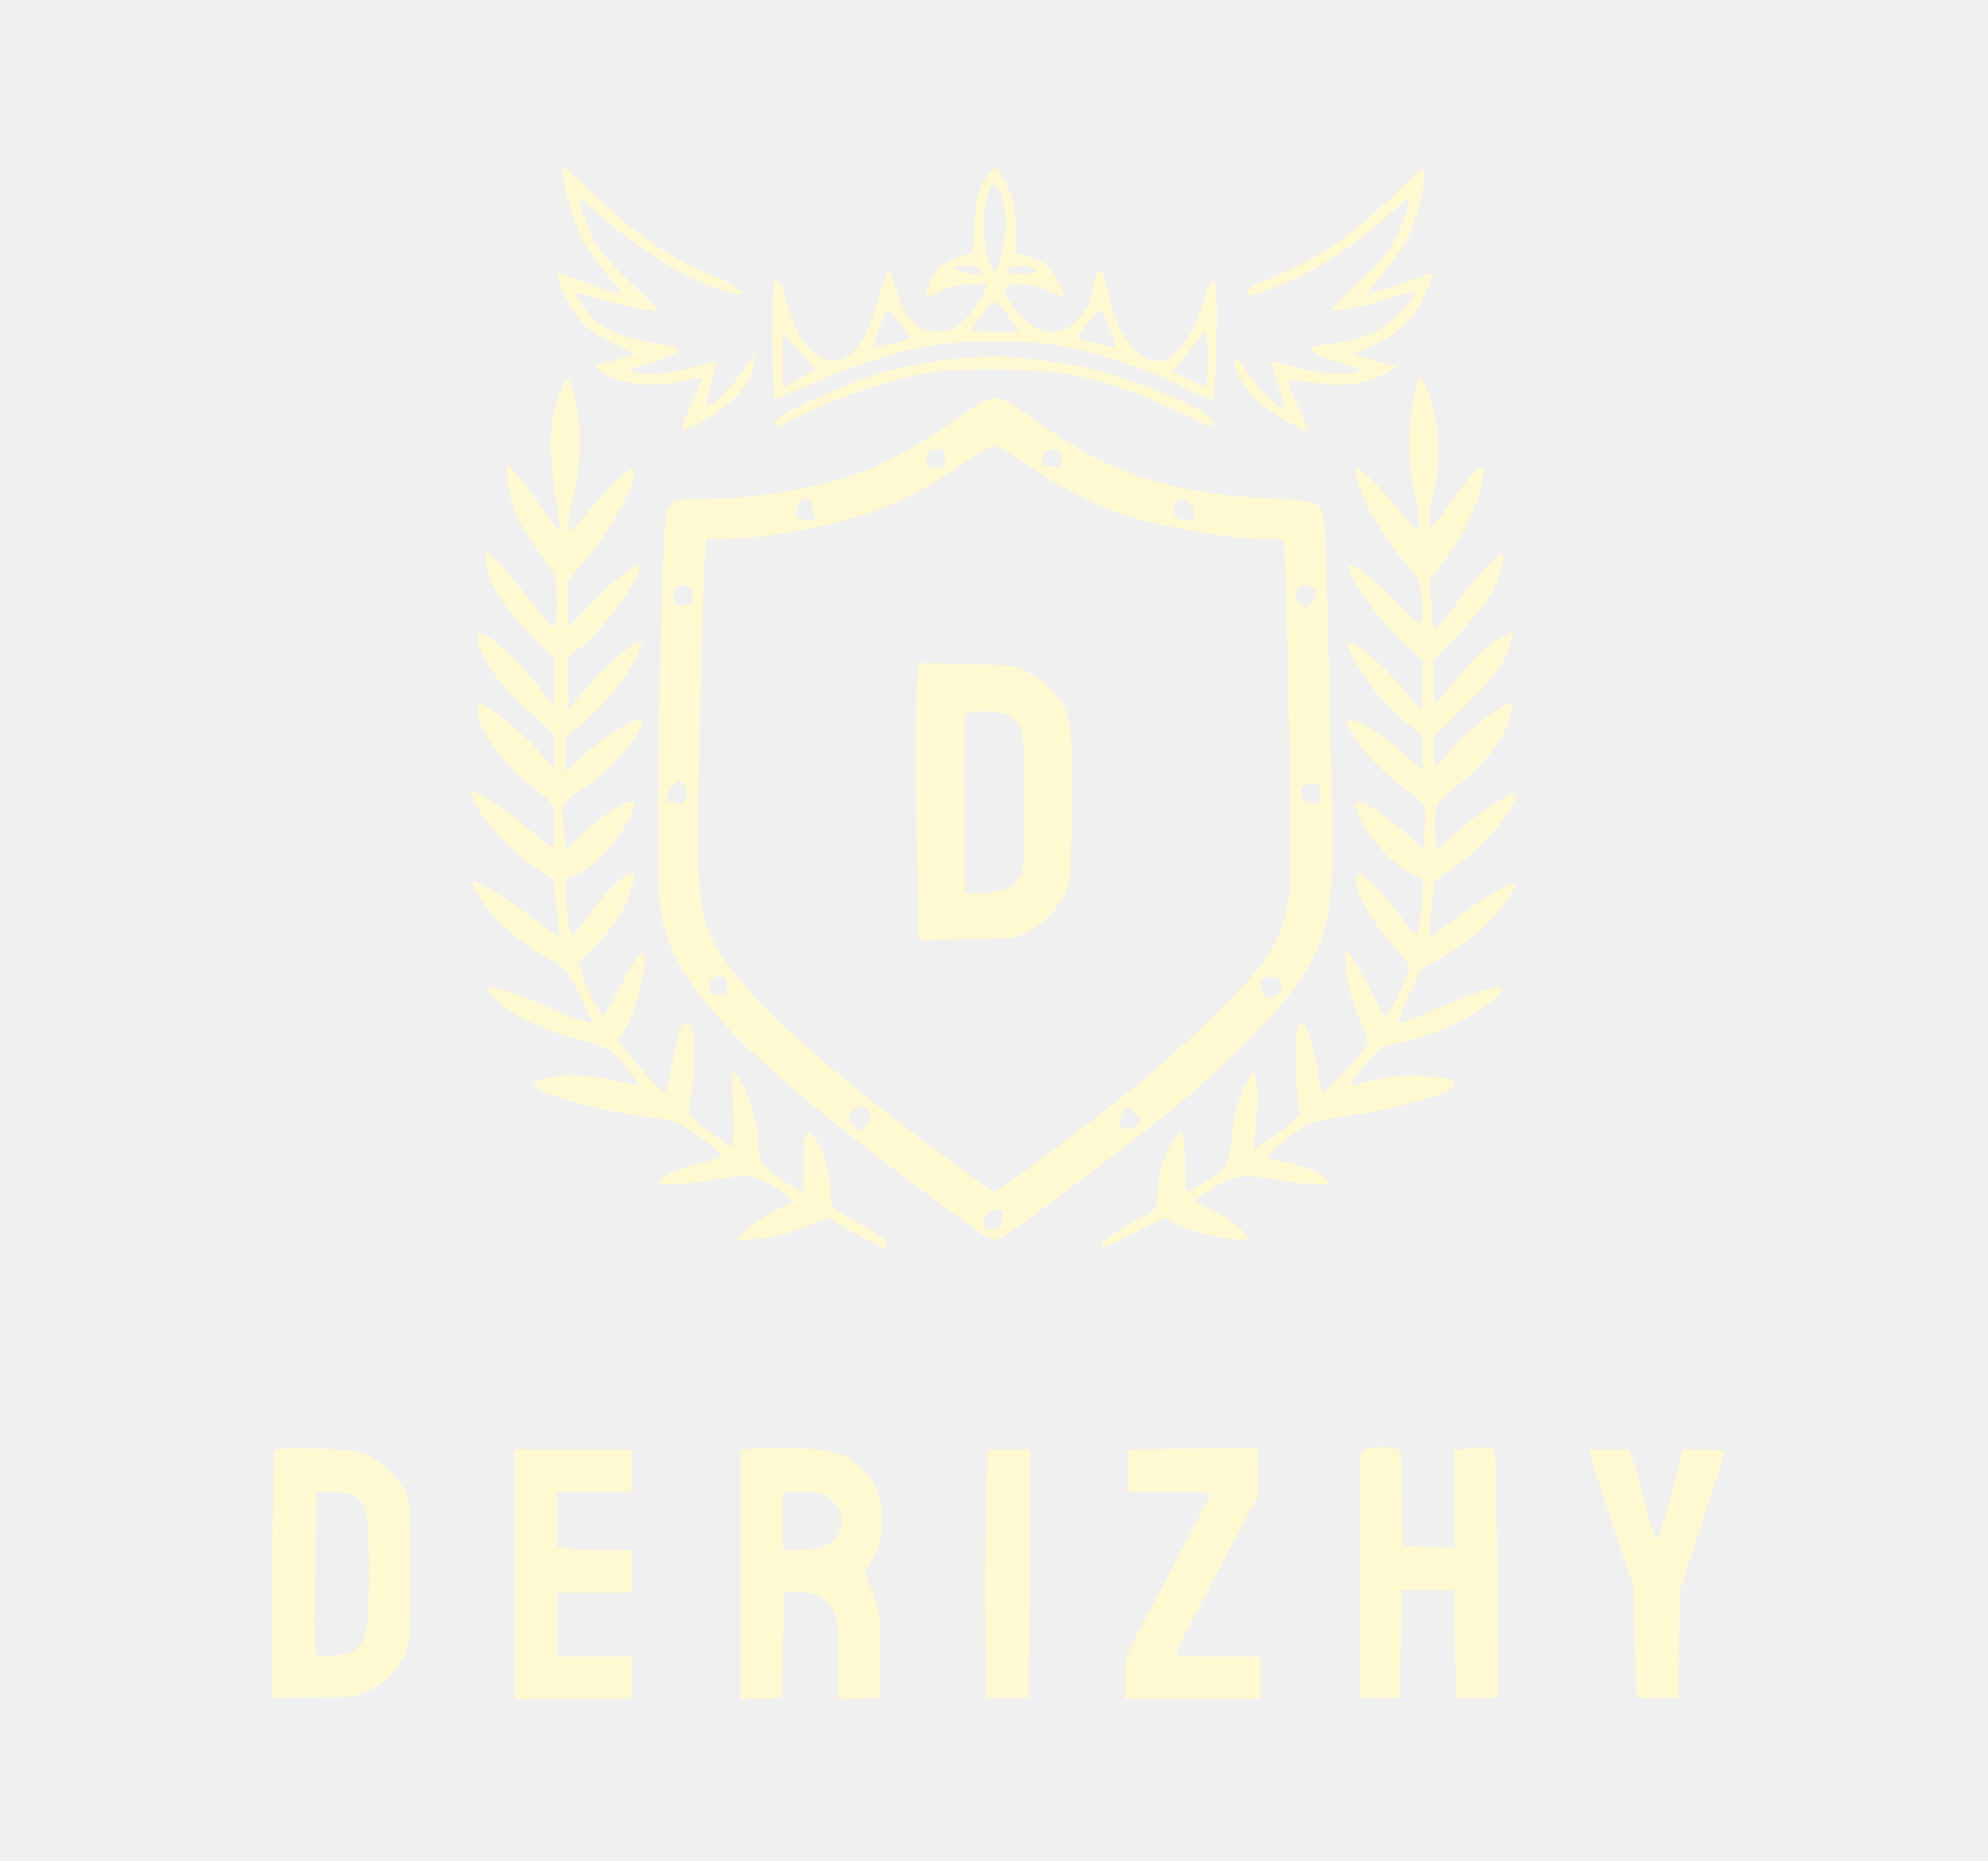
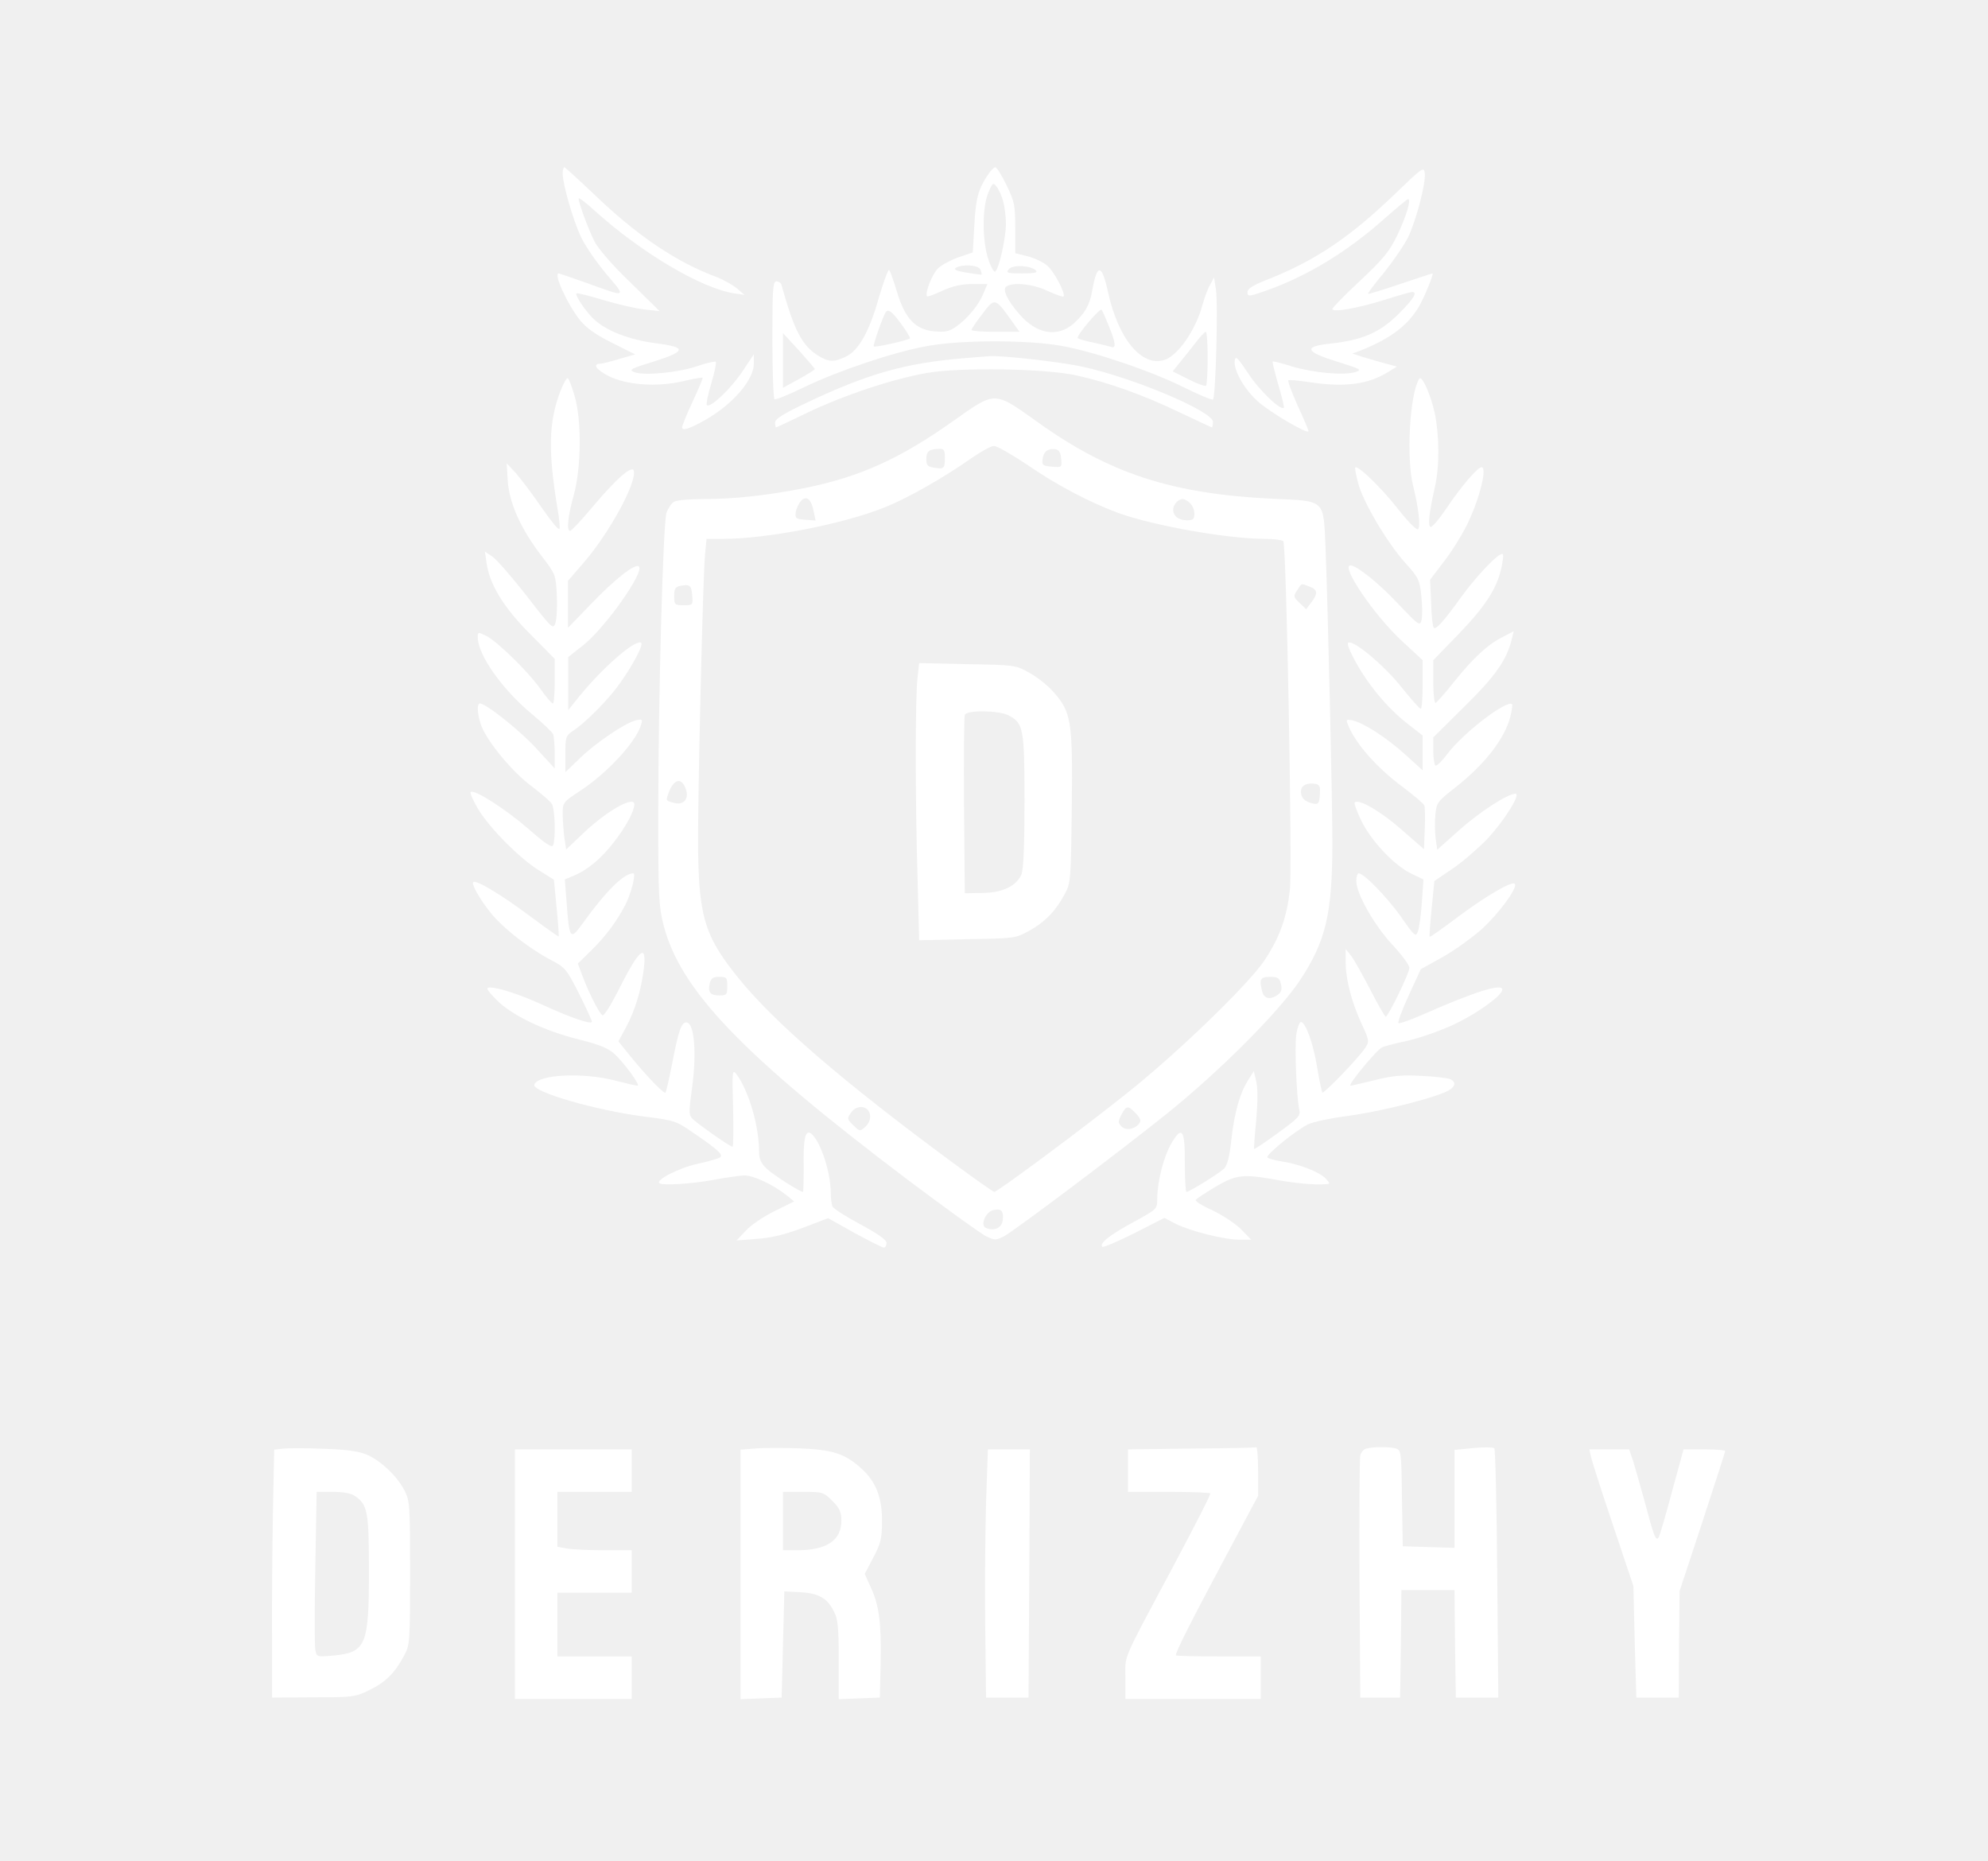
<svg xmlns="http://www.w3.org/2000/svg" version="1.0" width="749pt" height="701pt" viewBox="0 0 749 701" preserveAspectRatio="xMidYMid meet">
-   <g transform="translate(0,701) scale(0.1,-0.1)" fill="#FFF9D2" stroke="none">
+   <g transform="translate(0,701) scale(0.1,-0.1)" fill="#FFF" stroke="none">
    <path d="M2120 6357 c0 -42 39 -176 69 -240 16 -34 60 -97 96 -140 77 -90 79 -89 -83 -30 -51 18 -95 33 -97 33 -21 0 34 -119 81 -177 24 -30 61 -55 121 -85 l86 -43 -59 -17 c-33 -10 -64 -18 -71 -18 -32 0 -18 -22 29 -46 69 -35 182 -43 282 -20 38 9 71 15 73 13 2 -2 -15 -42 -37 -89 -22 -47 -40 -91 -40 -98 0 -15 30 -5 94 32 99 58 176 148 176 207 l0 36 -44 -66 c-43 -64 -121 -138 -133 -125 -3 3 4 40 17 82 12 41 20 78 17 81 -3 3 -34 -4 -69 -16 -73 -25 -202 -37 -238 -23 -22 9 -15 13 70 39 127 40 129 55 10 70 -99 13 -187 47 -233 91 -31 29 -72 91 -65 97 2 2 49 -9 103 -26 55 -16 124 -32 155 -35 l55 -6 -111 109 c-65 62 -121 127 -134 153 -23 45 -60 146 -60 162 0 6 28 -16 62 -47 173 -156 398 -290 523 -310 l40 -6 -29 25 c-16 13 -50 32 -75 42 -153 56 -303 158 -466 315 -57 54 -106 99 -109 99 -3 0 -6 -11 -6 -23z" />
    <path d="M3723 6353 c-37 -55 -47 -90 -52 -191 l-6 -103 -53 -18 c-29 -10 -64 -29 -77 -41 -23 -22 -52 -96 -42 -106 2 -3 28 7 58 21 38 17 71 25 112 25 l57 0 -15 -36 c-18 -44 -59 -93 -102 -124 -27 -19 -42 -22 -85 -18 -70 7 -109 49 -139 150 -12 40 -25 77 -29 81 -3 4 -21 -43 -39 -105 -36 -128 -76 -199 -125 -222 -44 -21 -64 -20 -103 4 -61 37 -92 97 -139 268 -2 6 -10 12 -19 12 -13 0 -15 -29 -15 -219 0 -121 4 -222 8 -225 5 -3 55 18 113 46 129 62 334 131 460 154 128 24 380 24 509 1 126 -23 338 -95 462 -157 55 -27 104 -48 108 -45 10 6 20 361 11 415 l-7 45 -16 -30 c-9 -16 -21 -50 -28 -75 -25 -93 -92 -190 -143 -206 -86 -27 -174 79 -213 258 -23 105 -41 106 -59 3 -9 -54 -28 -86 -70 -124 -61 -53 -139 -40 -203 34 -47 53 -67 96 -50 106 26 17 101 9 155 -17 30 -14 57 -23 60 -21 9 9 -34 92 -60 115 -14 13 -47 29 -73 36 l-49 12 0 95 c0 87 -3 100 -33 162 -18 37 -37 67 -42 67 -5 0 -17 -12 -27 -27z m57 -103 c5 -19 10 -57 10 -84 0 -50 -25 -165 -40 -179 -4 -5 -16 15 -26 45 -24 71 -24 198 0 253 16 38 18 39 32 20 8 -10 19 -35 24 -55z m-86 -256 c4 -9 5 -18 4 -19 -2 0 -27 3 -57 8 -37 6 -50 12 -40 18 25 15 86 11 93 -7z m209 -3 c8 -8 -7 -11 -52 -11 -57 0 -62 2 -50 16 15 18 83 14 102 -5z m-94 -186 l32 -45 -90 0 c-50 0 -91 3 -91 7 0 3 18 31 41 60 46 62 48 62 108 -22z m369 -24 c25 -61 28 -85 9 -78 -7 2 -38 10 -70 17 -31 6 -57 14 -57 17 0 15 84 113 90 106 4 -4 16 -32 28 -62z m-783 9 c21 -28 36 -53 33 -55 -7 -7 -132 -35 -136 -30 -4 3 33 109 44 127 10 16 23 7 59 -42z m1155 -128 c0 -54 -3 -101 -6 -105 -4 -3 -33 7 -66 24 l-60 30 26 32 c15 18 41 51 59 74 17 23 35 42 40 43 4 0 7 -44 7 -98z m-1480 -42 c0 -3 -27 -20 -60 -38 l-60 -33 0 103 0 103 60 -65 c32 -36 59 -67 60 -70z" />
    <path d="M5250 6274 c-165 -158 -294 -245 -467 -314 -62 -24 -83 -37 -83 -51 0 -17 5 -17 73 7 158 57 303 146 444 271 45 40 85 73 88 73 13 0 -7 -66 -41 -137 -29 -60 -51 -87 -139 -170 -58 -54 -105 -102 -105 -107 0 -14 98 3 198 35 51 16 97 29 102 29 22 0 7 -25 -52 -84 -71 -70 -137 -98 -261 -111 -98 -11 -88 -31 33 -68 89 -28 93 -30 65 -39 -43 -13 -160 -2 -239 22 -37 12 -69 20 -71 18 -2 -2 8 -41 21 -87 14 -46 23 -85 21 -87 -12 -12 -94 67 -134 129 -40 60 -48 68 -51 49 -5 -36 35 -108 88 -155 46 -41 190 -126 190 -111 0 3 -18 47 -41 96 -22 50 -38 92 -35 95 2 3 36 0 75 -6 135 -21 223 -10 300 37 l34 21 -59 16 c-32 9 -70 20 -84 25 l-25 8 30 11 c113 45 178 94 221 166 21 36 57 125 51 125 -2 0 -56 -18 -122 -40 -65 -22 -120 -39 -121 -37 -2 2 26 39 62 82 35 44 76 104 90 133 31 66 66 202 62 239 -3 27 -8 23 -118 -83z" />
    <path d="M3625 5660 c-214 -18 -357 -59 -577 -163 -96 -45 -128 -65 -128 -79 0 -10 2 -18 4 -18 2 0 55 25 117 55 138 66 320 127 451 150 125 22 452 17 567 -10 121 -27 248 -73 380 -136 68 -32 125 -59 127 -59 2 0 4 9 4 21 0 39 -302 167 -494 208 -82 18 -314 44 -351 39 -5 0 -50 -4 -100 -8z" />
    <path d="M2110 5533 c-43 -115 -45 -223 -10 -436 7 -37 10 -73 8 -79 -3 -7 -32 29 -66 78 -34 50 -78 108 -97 130 l-36 39 4 -67 c6 -84 50 -182 128 -283 53 -69 53 -71 57 -150 2 -44 -1 -91 -6 -104 -8 -23 -15 -16 -109 106 -56 71 -114 138 -129 147 l-27 18 6 -42 c11 -81 64 -168 164 -268 l93 -94 0 -84 c0 -46 -3 -84 -7 -84 -5 0 -26 25 -47 55 -49 68 -160 176 -203 199 -33 16 -33 16 -33 -6 1 -66 93 -196 204 -288 41 -34 77 -68 80 -76 3 -9 6 -41 6 -72 l0 -57 -67 73 c-59 66 -192 172 -215 172 -13 0 -9 -48 7 -88 27 -64 118 -172 188 -224 37 -28 72 -58 77 -68 11 -20 14 -129 4 -154 -4 -11 -28 4 -96 64 -86 74 -203 149 -215 136 -3 -3 9 -31 28 -63 42 -71 157 -187 230 -232 l56 -35 10 -105 c6 -58 9 -107 8 -109 -1 -1 -51 34 -110 78 -104 78 -202 137 -212 127 -8 -8 28 -70 70 -121 48 -57 145 -132 222 -172 54 -28 59 -34 106 -126 27 -54 49 -102 49 -107 0 -12 -80 15 -182 62 -82 38 -169 67 -202 67 -17 0 -13 -8 24 -46 58 -59 179 -117 312 -150 80 -20 110 -33 135 -56 39 -37 97 -118 85 -118 -5 0 -44 9 -87 20 -121 31 -290 22 -302 -16 -9 -27 229 -96 412 -120 115 -14 123 -17 185 -60 91 -62 115 -83 104 -93 -5 -5 -43 -16 -85 -25 -69 -15 -158 -60 -145 -73 10 -10 120 -3 203 12 46 9 98 16 116 17 34 1 109 -34 161 -75 l28 -23 -73 -36 c-41 -20 -90 -53 -109 -74 l-35 -37 75 6 c53 3 106 16 173 41 l97 37 100 -56 c55 -30 105 -55 110 -55 6 0 10 8 10 18 0 11 -32 34 -99 70 -54 29 -102 59 -105 68 -3 9 -6 31 -6 49 0 79 -38 194 -73 224 -23 18 -31 -17 -29 -126 0 -51 -1 -93 -3 -93 -11 0 -114 65 -137 88 -20 19 -28 36 -28 61 0 99 -38 229 -85 294 -16 21 -17 13 -13 -125 2 -82 1 -148 -2 -148 -9 0 -119 77 -146 101 -20 18 -20 21 -6 126 17 127 8 236 -20 241 -20 4 -32 -29 -57 -162 -11 -54 -21 -100 -24 -102 -6 -6 -78 70 -136 142 l-41 51 29 54 c34 63 57 140 67 222 11 98 -19 71 -100 -91 -26 -51 -51 -90 -56 -87 -13 8 -51 84 -75 147 l-18 48 51 50 c55 54 97 111 130 175 21 43 39 115 28 115 -36 0 -104 -68 -191 -189 -46 -64 -50 -60 -60 76 l-7 90 31 13 c54 22 107 66 155 129 44 56 76 116 76 141 0 33 -99 -22 -184 -101 l-73 -69 -7 47 c-3 25 -6 65 -6 88 0 41 2 44 63 84 102 66 213 185 232 250 7 22 5 23 -21 17 -41 -11 -152 -86 -211 -144 l-53 -51 0 68 c0 64 2 70 28 87 48 32 133 117 177 179 49 69 89 144 81 153 -19 18 -150 -96 -243 -213 l-32 -40 0 100 0 100 56 44 c83 66 232 276 210 297 -13 13 -92 -49 -179 -140 l-88 -91 0 88 0 89 63 73 c94 110 195 295 185 341 -5 24 -65 -28 -155 -135 -42 -50 -80 -91 -85 -91 -14 0 -9 54 14 136 28 104 30 279 3 372 -10 34 -21 65 -26 67 -4 3 -17 -21 -29 -52z" />
    <path d="M5347 5583 c-36 -58 -49 -300 -23 -403 21 -83 29 -157 18 -164 -6 -3 -40 32 -76 78 -60 77 -151 165 -160 155 -2 -2 3 -29 11 -59 18 -70 108 -223 178 -301 50 -55 54 -65 60 -124 4 -36 4 -76 1 -90 -6 -25 -10 -22 -89 61 -72 77 -156 144 -179 144 -38 0 88 -186 192 -283 l80 -74 0 -91 c0 -51 -3 -92 -7 -92 -5 0 -36 36 -71 79 -61 78 -170 171 -199 171 -10 0 -5 -18 21 -67 47 -88 121 -178 196 -237 l60 -47 0 -65 0 -66 -65 59 c-71 64 -154 118 -198 129 -24 5 -26 4 -20 -12 26 -71 109 -166 211 -241 40 -30 75 -60 78 -67 3 -7 4 -47 2 -89 l-3 -76 -85 74 c-77 68 -161 117 -176 102 -3 -3 8 -35 26 -71 38 -76 123 -166 187 -197 l46 -22 -6 -86 c-3 -47 -10 -97 -15 -110 -8 -22 -12 -19 -64 56 -52 73 -139 163 -159 163 -5 0 -9 -13 -9 -29 0 -47 66 -164 135 -239 36 -38 65 -78 65 -88 0 -20 -80 -184 -89 -184 -3 0 -30 46 -59 103 -29 56 -61 113 -72 127 l-20 25 0 -50 c0 -65 23 -153 61 -234 28 -60 28 -65 13 -88 -23 -36 -156 -174 -162 -169 -2 3 -11 44 -19 92 -14 90 -44 174 -62 174 -5 0 -13 -21 -17 -46 -7 -48 1 -239 11 -284 6 -23 -3 -32 -80 -88 -48 -35 -88 -62 -90 -60 -1 2 2 51 8 109 6 68 6 119 0 145 l-9 39 -22 -35 c-31 -49 -51 -120 -63 -225 -6 -61 -15 -95 -27 -107 -18 -18 -131 -88 -142 -88 -3 0 -6 47 -6 104 1 130 -10 148 -50 80 -30 -51 -53 -142 -54 -209 0 -40 0 -40 -90 -89 -90 -49 -129 -80 -117 -93 4 -3 58 20 120 51 l114 58 42 -22 c56 -28 183 -60 240 -60 l45 0 -38 39 c-21 21 -69 53 -107 71 -38 17 -67 35 -64 40 2 4 36 26 74 49 79 46 103 49 227 27 75 -14 145 -20 188 -17 18 1 18 2 1 21 -21 24 -103 56 -168 65 -26 4 -49 11 -52 15 -6 10 105 100 152 124 18 9 82 23 143 31 111 14 303 60 373 90 39 16 48 38 20 50 -10 4 -59 10 -108 12 -72 4 -108 1 -175 -16 -46 -11 -88 -21 -92 -21 -13 0 100 137 120 145 9 4 55 16 102 26 46 11 125 39 175 63 88 43 175 107 175 128 0 25 -105 -8 -304 -96 -44 -19 -83 -33 -87 -30 -4 2 13 49 38 103 l46 100 83 46 c46 26 112 74 148 106 63 58 131 150 124 168 -5 17 -105 -41 -215 -123 -57 -43 -105 -77 -107 -75 -1 2 2 50 8 107 l10 103 68 46 c37 25 96 76 131 112 64 68 128 171 107 171 -30 0 -134 -68 -211 -136 l-84 -75 -6 42 c-3 23 -4 64 -1 90 4 45 8 50 77 104 108 85 184 182 205 264 6 23 9 45 7 48 -19 18 -181 -105 -242 -185 -21 -28 -42 -49 -47 -46 -4 3 -8 28 -8 56 l0 50 118 117 c116 114 159 175 178 254 l7 29 -42 -22 c-56 -28 -110 -78 -183 -169 -33 -42 -65 -77 -69 -79 -5 -2 -9 33 -9 78 l0 83 99 102 c103 108 144 173 160 257 7 42 6 46 -8 38 -25 -14 -95 -89 -145 -158 -66 -92 -96 -125 -104 -117 -4 3 -9 46 -10 94 l-4 87 51 67 c29 37 67 98 86 136 47 93 80 221 57 221 -15 0 -79 -75 -131 -153 -29 -43 -56 -75 -62 -72 -10 7 -4 56 17 150 18 77 17 192 0 277 -16 72 -49 147 -59 131z" />
    <path d="M3594 5426 c-202 -144 -355 -213 -564 -255 -137 -27 -263 -41 -378 -41 -51 0 -102 -4 -112 -10 -10 -5 -23 -25 -29 -42 -13 -41 -31 -704 -31 -1144 0 -298 2 -339 20 -409 63 -245 297 -489 922 -961 141 -106 273 -201 293 -211 34 -16 37 -16 68 0 45 25 429 314 610 459 203 163 425 386 504 504 98 148 122 249 123 514 0 164 -17 895 -26 1118 -8 182 1 174 -196 183 -384 18 -619 95 -893 292 -160 114 -154 114 -311 3z m275 -166 c114 -79 240 -144 346 -183 134 -48 407 -96 547 -97 37 0 69 -4 73 -9 12 -20 34 -1214 25 -1310 -11 -106 -39 -183 -96 -269 -61 -91 -324 -345 -509 -493 -173 -139 -497 -379 -509 -379 -4 0 -75 50 -159 112 -412 304 -670 526 -807 696 -128 159 -149 233 -150 517 0 215 18 977 26 1073 l6 62 63 0 c164 0 453 56 609 119 85 34 221 111 326 185 36 25 74 46 85 46 11 0 67 -32 124 -70z m-309 27 c0 -42 -3 -45 -40 -39 -25 4 -30 9 -30 32 0 30 10 38 48 39 18 1 22 -4 22 -32z m438 -5 c3 -33 3 -33 -35 -30 -34 3 -38 6 -35 28 3 28 19 41 47 38 15 -2 21 -12 23 -36z m-932 -200 l7 -33 -39 3 c-35 3 -39 5 -36 28 2 14 11 33 20 43 20 22 39 7 48 -41z m1418 32 c9 -8 16 -26 16 -40 0 -20 -5 -24 -28 -24 -31 0 -52 16 -52 40 0 19 19 40 36 40 7 0 20 -7 28 -16z m-1876 -347 c3 -36 3 -37 -32 -37 -34 0 -36 2 -36 34 0 28 4 35 23 39 36 7 42 2 45 -36z m2326 33 c31 -11 32 -26 6 -60 l-19 -25 -25 24 c-23 22 -24 25 -9 47 18 28 14 27 47 14z m-2350 -763 c13 -36 -8 -61 -43 -52 -34 9 -33 8 -21 41 20 51 49 56 64 11z m2389 -15 c-2 -43 -6 -46 -40 -35 -18 6 -29 18 -31 33 -4 27 14 41 48 38 21 -3 25 -8 23 -36z m-2233 -727 c0 -32 -2 -35 -29 -35 -35 0 -45 12 -37 46 5 19 13 24 36 24 28 0 30 -3 30 -35z m2086 8 c5 -19 2 -30 -11 -40 -28 -20 -52 -16 -59 10 -13 48 -8 57 29 57 29 0 36 -4 41 -27z m-1548 -494 c2 -16 -5 -32 -18 -44 -20 -18 -21 -18 -45 6 -24 23 -24 26 -9 47 22 33 68 27 72 -9z m1002 6 c18 -19 20 -27 11 -39 -18 -21 -50 -26 -66 -9 -13 13 -13 18 0 44 19 35 25 36 55 4z m-502 -401 c-3 -29 -31 -43 -63 -30 -23 8 -3 59 26 67 31 8 41 -2 37 -37z" />
    <path d="M3457 4458 c-9 -69 -9 -461 0 -756 l6 -234 181 4 c179 3 182 3 234 32 60 33 101 76 134 139 22 40 23 53 26 325 4 325 -2 359 -67 433 -21 25 -63 58 -92 74 -53 30 -56 30 -235 33 l-181 4 -6 -54z m343 -143 c56 -29 60 -49 60 -324 0 -170 -4 -258 -12 -276 -20 -44 -72 -68 -147 -69 l-66 -1 -3 330 c-1 181 0 336 3 342 7 19 129 17 165 -2z" />
    <path d="M1069 1553 l-36 -4 -5 -247 c-2 -136 -4 -346 -3 -467 l0 -220 156 1 c149 0 158 1 212 28 60 29 95 64 130 130 21 39 22 52 22 311 0 261 -1 271 -22 312 -29 54 -84 106 -136 131 -32 14 -72 21 -162 24 -66 3 -136 3 -156 1z m269 -179 c47 -33 52 -58 52 -284 0 -280 -11 -306 -138 -317 -58 -5 -59 -5 -64 22 -3 15 -3 155 0 311 l5 284 61 0 c40 0 70 -6 84 -16z" />
    <path d="M2843 1553 l-53 -4 0 -470 0 -470 78 3 77 3 5 200 5 200 60 -3 c69 -4 102 -22 127 -73 15 -28 18 -61 18 -182 l0 -148 78 3 77 3 3 134 c3 148 -6 216 -39 285 l-21 47 32 61 c28 53 33 71 33 137 1 91 -24 152 -81 202 -61 54 -107 68 -233 73 -63 2 -138 2 -166 -1z m293 -197 c27 -27 34 -42 34 -74 0 -75 -55 -112 -167 -112 l-53 0 0 110 0 110 76 0 c73 0 77 -1 110 -34z" />
    <path d="M4488 1553 l-238 -3 0 -80 0 -80 155 0 c85 0 155 -3 155 -6 0 -8 -48 -102 -150 -294 -186 -348 -170 -312 -170 -401 l0 -79 255 0 255 0 0 80 0 80 -160 0 c-88 0 -160 2 -160 4 0 14 54 121 174 346 l136 255 0 93 c0 50 -3 91 -7 90 -5 -2 -115 -4 -245 -5z" />
    <path d="M5148 1553 c-10 -2 -20 -14 -23 -26 -3 -12 -4 -222 -3 -467 l3 -445 75 0 75 0 3 203 2 202 100 0 100 0 2 -202 3 -203 80 0 80 0 -4 465 c-2 256 -7 469 -11 474 -5 4 -40 5 -79 1 l-71 -7 0 -184 0 -185 -97 3 -98 3 -3 181 c-2 178 -3 182 -25 188 -25 6 -83 6 -109 -1z" />
    <path d="M1940 1080 l0 -470 220 0 220 0 0 80 0 80 -140 0 -140 0 0 120 0 120 140 0 140 0 0 80 0 80 -102 0 c-57 0 -120 3 -140 6 l-38 7 0 103 0 104 140 0 140 0 0 80 0 80 -220 0 -220 0 0 -470z" />
    <path d="M3715 1348 c-3 -112 -5 -322 -3 -468 l3 -265 80 0 80 0 3 468 2 467 -79 0 -79 0 -7 -202z" />
    <path d="M5995 1519 c4 -17 41 -133 83 -257 l76 -227 5 -210 6 -210 80 0 80 0 1 200 2 201 86 261 c47 144 86 264 86 267 0 3 -35 6 -79 6 l-78 0 -43 -157 c-23 -87 -46 -165 -50 -173 -11 -19 -18 -1 -54 135 -15 55 -34 121 -42 148 l-16 47 -75 0 -75 0 7 -31z" />
  </g>
</svg>
